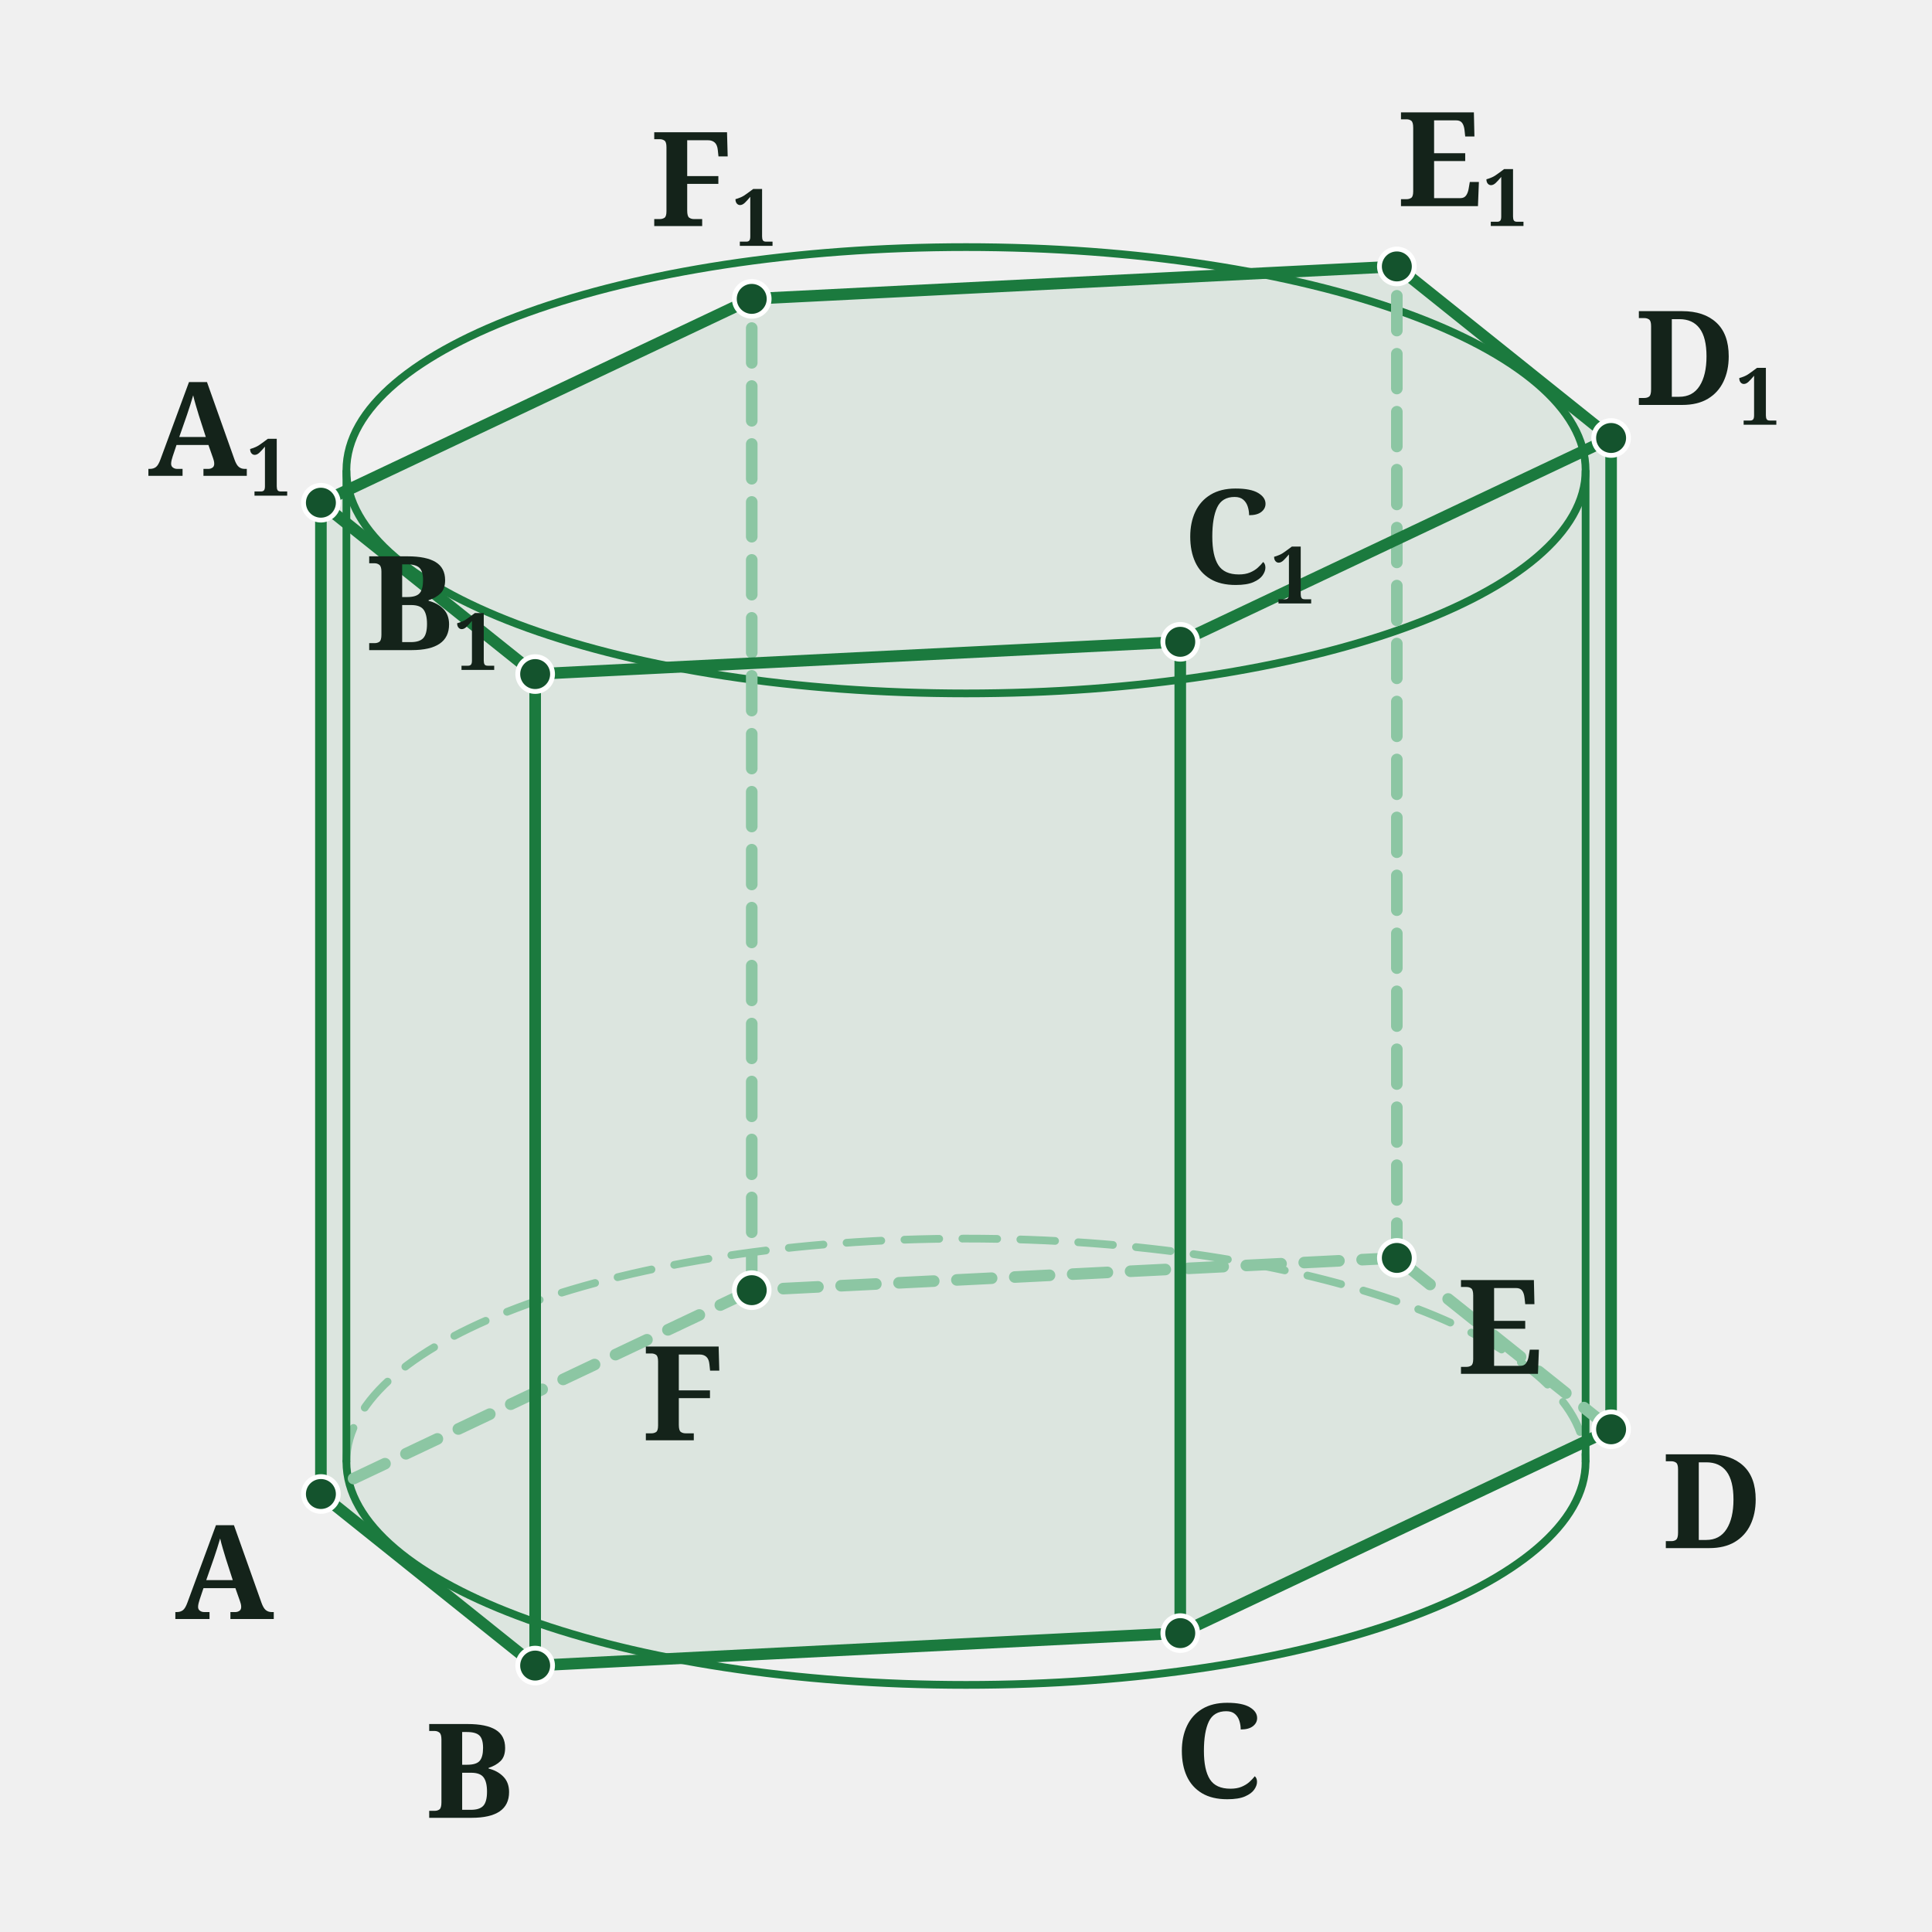
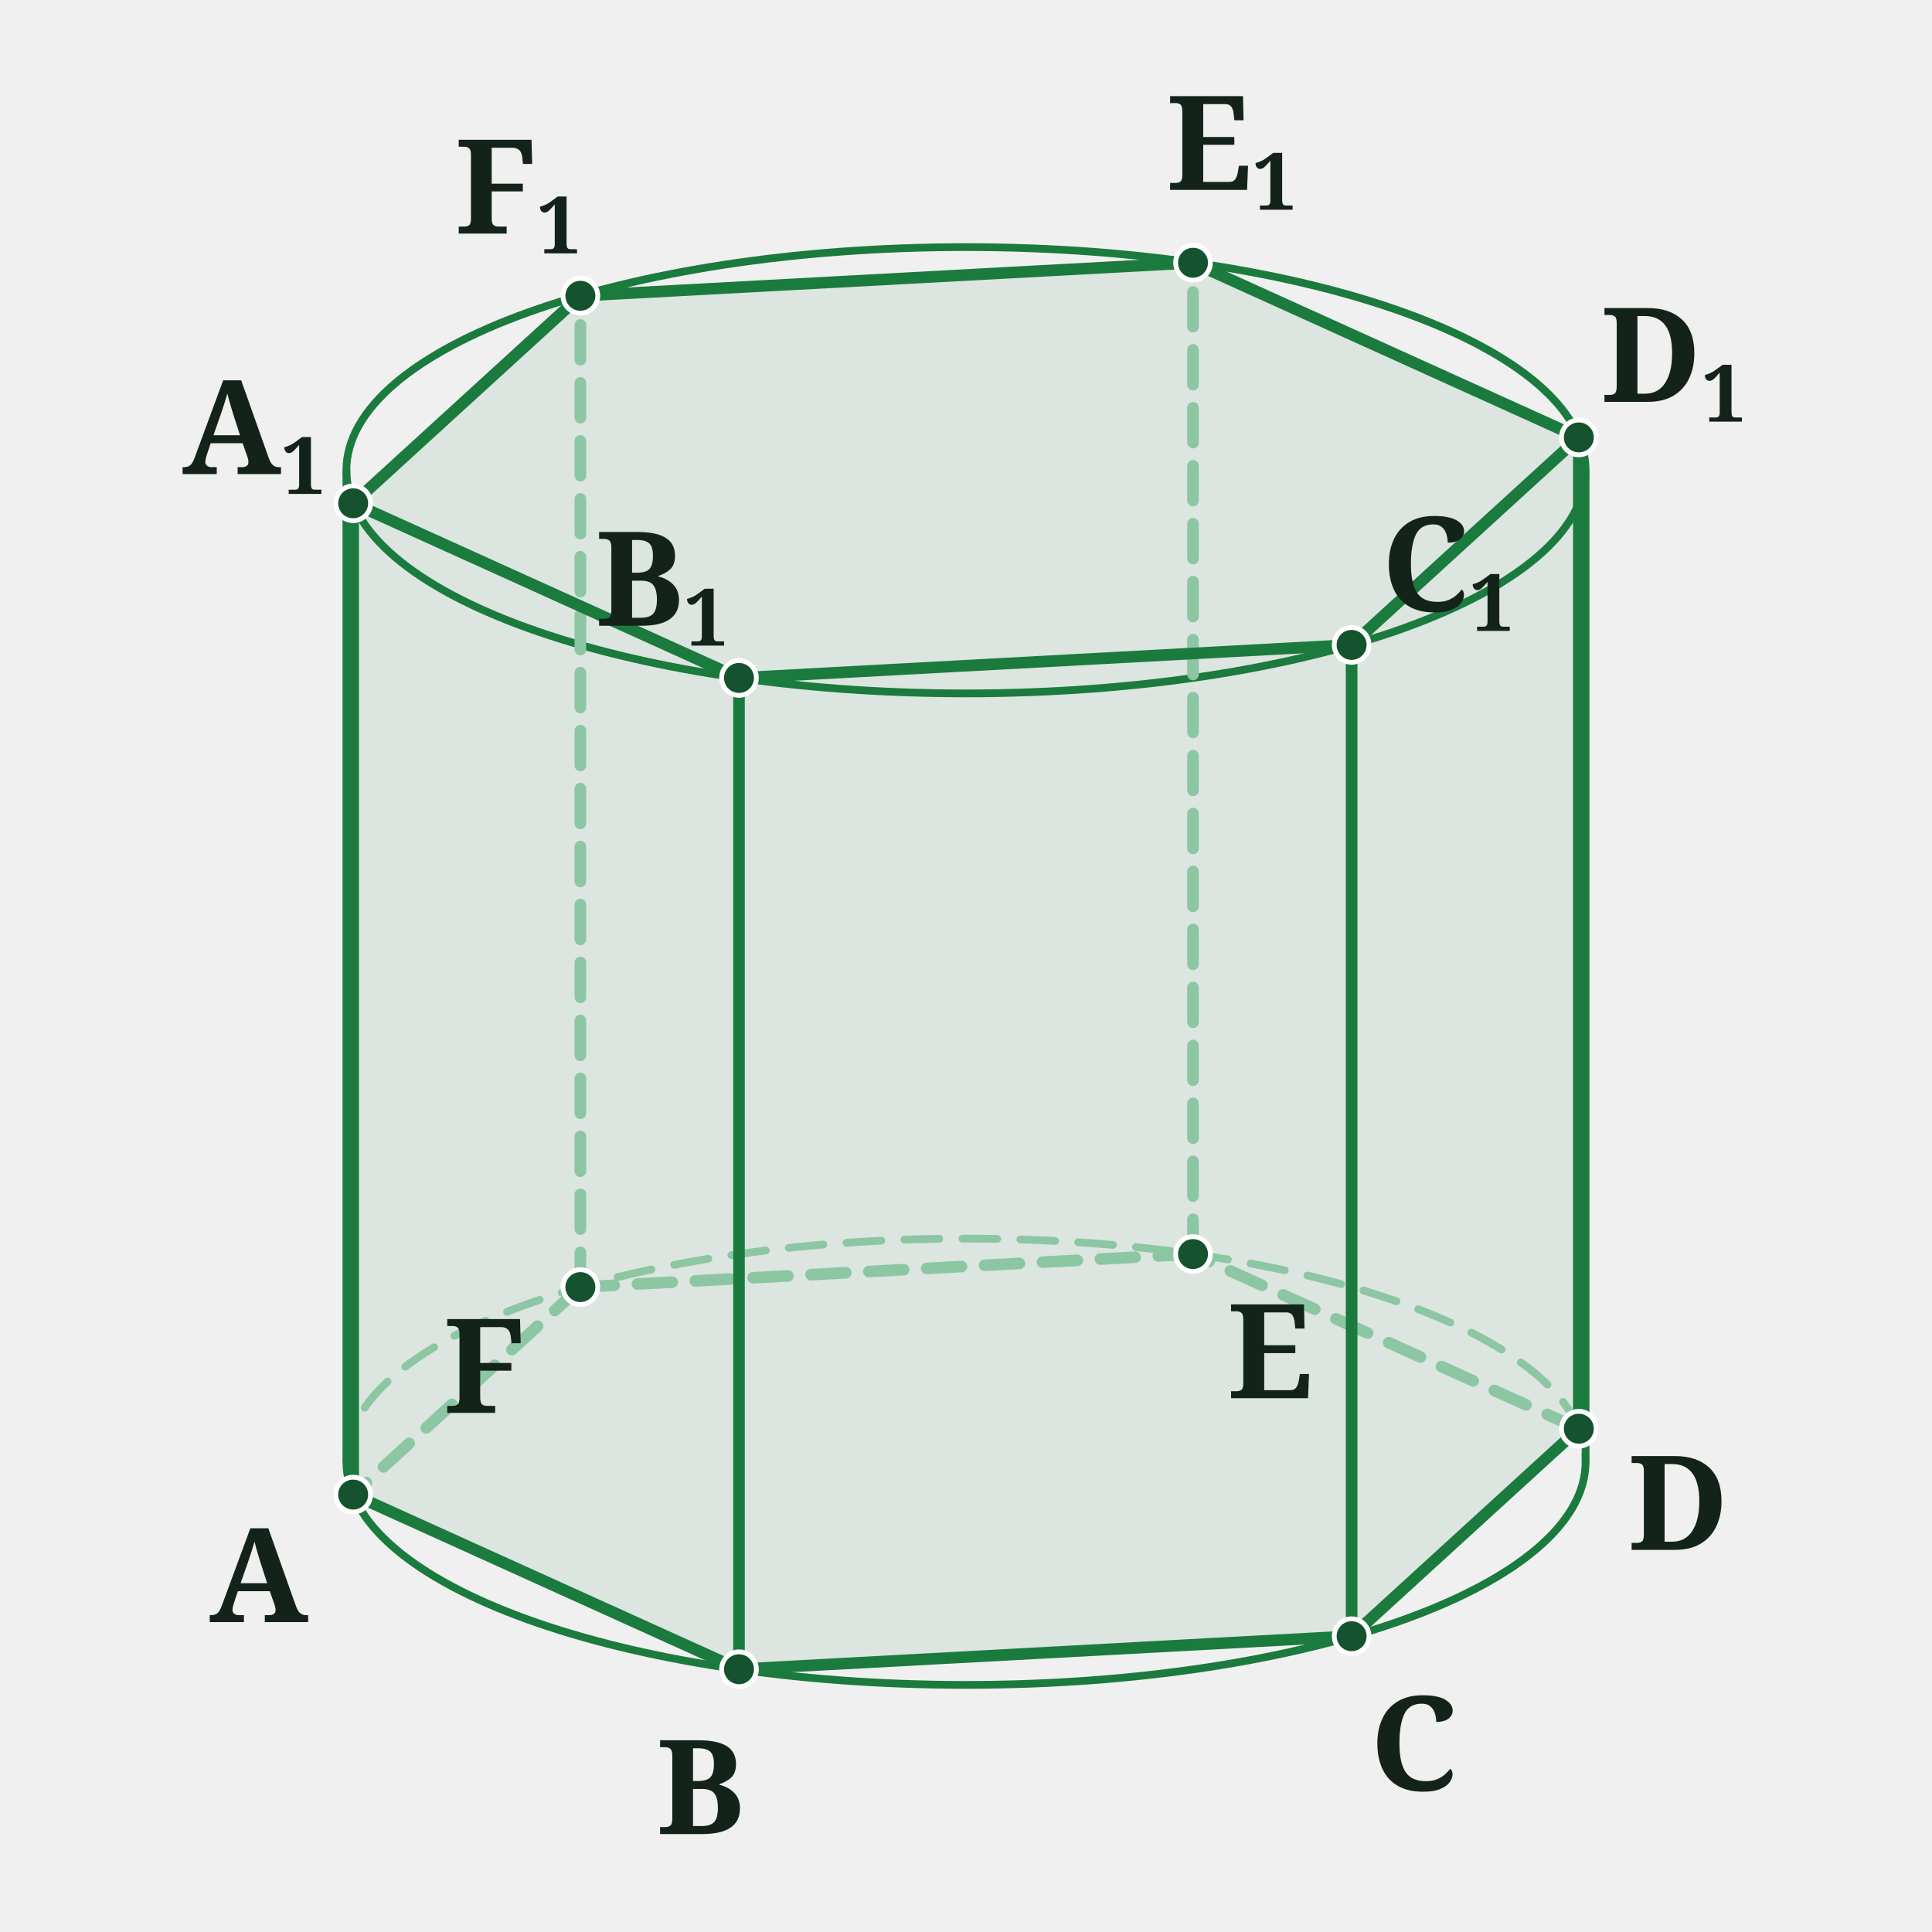
<svg xmlns="http://www.w3.org/2000/svg" viewBox="0 0 1000 1000" width="1000" height="1000">
-   <polygon points="166.1,260.2 389.1,154.7 723.0,137.9 833.9,226.7 833.9,739.8 610.9,845.3 277.0,862.1 166.1,773.3" fill="#1B7A3E" fill-opacity="0.09" stroke="none" />
+   <polygon points="182.8,260.5 300.4,153.1 617.5,136.0 817.2,226.4 817.2,739.5 699.6,846.9 382.5,864.0 182.8,773.6" fill="#1B7A3E" fill-opacity="0.09" stroke="none" />
  <path d="M 179.3 756.6 A 320.7 115.5 0 0 1 820.7 756.6" fill="none" stroke="#8CC6A3" stroke-width="4" stroke-dasharray="18,12" stroke-linecap="round" />
  <path d="M 179.3 756.6 A 320.7 115.5 0 0 0 820.7 756.6" fill="none" stroke="#1B7A3E" stroke-width="4" stroke-linecap="round" />
  <ellipse cx="500.0" cy="243.4" rx="320.7" ry="115.5" fill="none" stroke="#1B7A3E" stroke-width="4" />
  <line x1="179.3" y1="756.6" x2="179.3" y2="243.4" stroke="#1B7A3E" stroke-width="4" />
  <line x1="820.7" y1="756.6" x2="820.7" y2="243.4" stroke="#1B7A3E" stroke-width="4" />
-   <line x1="833.9" y1="739.8" x2="723.0" y2="651.1" stroke="#8CC6A3" stroke-width="6" stroke-dasharray="18,12" stroke-linecap="round" />
-   <line x1="723.0" y1="651.1" x2="389.1" y2="667.8" stroke="#8CC6A3" stroke-width="6" stroke-dasharray="18,12" stroke-linecap="round" />
-   <line x1="723.0" y1="651.1" x2="723.0" y2="137.9" stroke="#8CC6A3" stroke-width="6" stroke-dasharray="18,12" stroke-linecap="round" />
-   <line x1="389.1" y1="667.8" x2="166.1" y2="773.3" stroke="#8CC6A3" stroke-width="6" stroke-dasharray="18,12" stroke-linecap="round" />
-   <line x1="389.1" y1="667.8" x2="389.1" y2="154.7" stroke="#8CC6A3" stroke-width="6" stroke-dasharray="18,12" stroke-linecap="round" />
-   <line x1="166.1" y1="773.3" x2="277.0" y2="862.1" stroke="#1B7A3E" stroke-width="6" stroke-linecap="round" />
-   <line x1="166.1" y1="260.2" x2="277.0" y2="348.9" stroke="#1B7A3E" stroke-width="6" stroke-linecap="round" />
-   <line x1="166.1" y1="773.3" x2="166.1" y2="260.2" stroke="#1B7A3E" stroke-width="6" stroke-linecap="round" />
-   <line x1="277.0" y1="862.1" x2="610.9" y2="845.3" stroke="#1B7A3E" stroke-width="6" stroke-linecap="round" />
-   <line x1="277.0" y1="348.9" x2="610.9" y2="332.2" stroke="#1B7A3E" stroke-width="6" stroke-linecap="round" />
-   <line x1="277.0" y1="862.1" x2="277.0" y2="348.9" stroke="#1B7A3E" stroke-width="6" stroke-linecap="round" />
-   <line x1="610.9" y1="845.3" x2="833.9" y2="739.8" stroke="#1B7A3E" stroke-width="6" stroke-linecap="round" />
-   <line x1="610.9" y1="332.2" x2="833.9" y2="226.7" stroke="#1B7A3E" stroke-width="6" stroke-linecap="round" />
-   <line x1="610.9" y1="845.3" x2="610.9" y2="332.2" stroke="#1B7A3E" stroke-width="6" stroke-linecap="round" />
-   <line x1="833.9" y1="226.7" x2="723.0" y2="137.9" stroke="#1B7A3E" stroke-width="6" stroke-linecap="round" />
-   <line x1="833.9" y1="739.8" x2="833.9" y2="226.7" stroke="#1B7A3E" stroke-width="6" stroke-linecap="round" />
-   <line x1="723.0" y1="137.9" x2="389.1" y2="154.7" stroke="#1B7A3E" stroke-width="6" stroke-linecap="round" />
-   <line x1="389.1" y1="154.7" x2="166.1" y2="260.2" stroke="#1B7A3E" stroke-width="6" stroke-linecap="round" />
-   <circle cx="166.1" cy="773.3" r="9" fill="#14532D" stroke="#fff" stroke-width="2.5" />
-   <circle cx="166.1" cy="260.2" r="9" fill="#14532D" stroke="#fff" stroke-width="2.5" />
-   <circle cx="277.0" cy="862.1" r="9" fill="#14532D" stroke="#fff" stroke-width="2.5" />
-   <circle cx="277.0" cy="348.9" r="9" fill="#14532D" stroke="#fff" stroke-width="2.5" />
-   <circle cx="610.9" cy="845.3" r="9" fill="#14532D" stroke="#fff" stroke-width="2.5" />
-   <circle cx="610.9" cy="332.2" r="9" fill="#14532D" stroke="#fff" stroke-width="2.5" />
-   <circle cx="833.9" cy="739.8" r="9" fill="#14532D" stroke="#fff" stroke-width="2.5" />
-   <circle cx="833.9" cy="226.7" r="9" fill="#14532D" stroke="#fff" stroke-width="2.5" />
-   <circle cx="723.0" cy="651.1" r="9" fill="#14532D" stroke="#fff" stroke-width="2.5" />
-   <circle cx="723.0" cy="137.9" r="9" fill="#14532D" stroke="#fff" stroke-width="2.5" />
-   <circle cx="389.1" cy="667.8" r="9" fill="#14532D" stroke="#fff" stroke-width="2.5" />
-   <circle cx="389.1" cy="154.7" r="9" fill="#14532D" stroke="#fff" stroke-width="2.5" />
-   <text x="116.1" y="838.0" font-family="Lora, Georgia, serif" font-weight="700" font-size="68" fill="#14231A" text-anchor="middle">A</text>
-   <text x="243.1" y="940.9" font-family="Lora, Georgia, serif" font-weight="700" font-size="68" fill="#14231A" text-anchor="middle">B</text>
-   <text x="630.7" y="930.6" font-family="Lora, Georgia, serif" font-weight="700" font-size="68" fill="#14231A" text-anchor="middle">C</text>
-   <text x="886.4" y="801.3" font-family="Lora, Georgia, serif" font-weight="700" font-size="68" fill="#14231A" text-anchor="middle">D</text>
-   <text x="776.5" y="711.1" font-family="Lora, Georgia, serif" font-weight="700" font-size="68" fill="#14231A" text-anchor="middle">E</text>
-   <text x="353.5" y="745.5" font-family="Lora, Georgia, serif" font-weight="700" font-size="68" fill="#14231A" text-anchor="middle">F</text>
-   <text x="113.6" y="246.3" font-family="Lora, Georgia, serif" font-weight="700" font-size="68" fill="#14231A" text-anchor="middle">A<tspan font-size="41" baseline-shift="-25%">1</tspan>
+   <line x1="817.2" y1="739.5" x2="617.5" y2="649.1" stroke="#8CC6A3" stroke-width="6" stroke-dasharray="18,12" stroke-linecap="round" />
+   <line x1="617.5" y1="649.1" x2="300.4" y2="666.2" stroke="#8CC6A3" stroke-width="6" stroke-dasharray="18,12" stroke-linecap="round" />
+   <line x1="617.5" y1="649.1" x2="617.5" y2="136.0" stroke="#8CC6A3" stroke-width="6" stroke-dasharray="18,12" stroke-linecap="round" />
+   <line x1="300.4" y1="666.2" x2="182.8" y2="773.6" stroke="#8CC6A3" stroke-width="6" stroke-dasharray="18,12" stroke-linecap="round" />
+   <line x1="300.4" y1="666.2" x2="300.4" y2="153.1" stroke="#8CC6A3" stroke-width="6" stroke-dasharray="18,12" stroke-linecap="round" />
+   <line x1="182.8" y1="773.6" x2="382.5" y2="864.0" stroke="#1B7A3E" stroke-width="6" stroke-linecap="round" />
+   <line x1="182.8" y1="260.5" x2="382.5" y2="350.9" stroke="#1B7A3E" stroke-width="6" stroke-linecap="round" />
+   <line x1="182.8" y1="773.6" x2="182.8" y2="260.5" stroke="#1B7A3E" stroke-width="6" stroke-linecap="round" />
+   <line x1="382.5" y1="864.0" x2="699.6" y2="846.9" stroke="#1B7A3E" stroke-width="6" stroke-linecap="round" />
+   <line x1="382.5" y1="350.9" x2="699.6" y2="333.8" stroke="#1B7A3E" stroke-width="6" stroke-linecap="round" />
+   <line x1="382.5" y1="864.0" x2="382.5" y2="350.9" stroke="#1B7A3E" stroke-width="6" stroke-linecap="round" />
+   <line x1="699.6" y1="846.9" x2="817.2" y2="739.5" stroke="#1B7A3E" stroke-width="6" stroke-linecap="round" />
+   <line x1="699.6" y1="333.8" x2="817.2" y2="226.4" stroke="#1B7A3E" stroke-width="6" stroke-linecap="round" />
+   <line x1="699.6" y1="846.9" x2="699.6" y2="333.8" stroke="#1B7A3E" stroke-width="6" stroke-linecap="round" />
+   <line x1="817.2" y1="226.4" x2="617.5" y2="136.0" stroke="#1B7A3E" stroke-width="6" stroke-linecap="round" />
+   <line x1="817.2" y1="739.5" x2="817.2" y2="226.4" stroke="#1B7A3E" stroke-width="6" stroke-linecap="round" />
+   <line x1="617.5" y1="136.0" x2="300.4" y2="153.1" stroke="#1B7A3E" stroke-width="6" stroke-linecap="round" />
+   <line x1="300.4" y1="153.1" x2="182.8" y2="260.5" stroke="#1B7A3E" stroke-width="6" stroke-linecap="round" />
+   <circle cx="182.8" cy="773.6" r="9" fill="#14532D" stroke="#fff" stroke-width="2.5" />
+   <circle cx="182.8" cy="260.5" r="9" fill="#14532D" stroke="#fff" stroke-width="2.5" />
+   <circle cx="382.5" cy="864.0" r="9" fill="#14532D" stroke="#fff" stroke-width="2.5" />
+   <circle cx="382.5" cy="350.9" r="9" fill="#14532D" stroke="#fff" stroke-width="2.5" />
+   <circle cx="699.6" cy="846.9" r="9" fill="#14532D" stroke="#fff" stroke-width="2.5" />
+   <circle cx="699.6" cy="333.8" r="9" fill="#14532D" stroke="#fff" stroke-width="2.5" />
+   <circle cx="817.2" cy="739.5" r="9" fill="#14532D" stroke="#fff" stroke-width="2.5" />
+   <circle cx="817.2" cy="226.4" r="9" fill="#14532D" stroke="#fff" stroke-width="2.5" />
+   <circle cx="617.5" cy="649.1" r="9" fill="#14532D" stroke="#fff" stroke-width="2.5" />
+   <circle cx="617.5" cy="136.0" r="9" fill="#14532D" stroke="#fff" stroke-width="2.5" />
+   <circle cx="300.4" cy="666.2" r="9" fill="#14532D" stroke="#fff" stroke-width="2.5" />
+   <circle cx="300.4" cy="153.1" r="9" fill="#14532D" stroke="#fff" stroke-width="2.5" />
+   <text x="133.9" y="839.6" font-family="Lora, Georgia, serif" font-weight="700" font-size="68" fill="#14231A" text-anchor="middle">A</text>
+   <text x="362.6" y="949.3" font-family="Lora, Georgia, serif" font-weight="700" font-size="68" fill="#14231A" text-anchor="middle">B</text>
+   <text x="731.9" y="926.7" font-family="Lora, Georgia, serif" font-weight="700" font-size="68" fill="#14231A" text-anchor="middle">C</text>
+   <text x="868.7" y="802.2" font-family="Lora, Georgia, serif" font-weight="700" font-size="68" fill="#14231A" text-anchor="middle">D</text>
+   <text x="657.5" y="723.7" font-family="Lora, Georgia, serif" font-weight="700" font-size="68" fill="#14231A" text-anchor="middle">E</text>
+   <text x="250.7" y="731.3" font-family="Lora, Georgia, serif" font-weight="700" font-size="68" fill="#14231A" text-anchor="middle">F</text>
+   <text x="131.3" y="245.4" font-family="Lora, Georgia, serif" font-weight="700" font-size="68" fill="#14231A" text-anchor="middle">A<tspan font-size="41" baseline-shift="-25%">1</tspan>
  </text>
-   <text x="223.5" y="336.5" font-family="Lora, Georgia, serif" font-weight="700" font-size="68" fill="#14231A" text-anchor="middle">B<tspan font-size="41" baseline-shift="-25%">1</tspan>
+   <text x="342.5" y="323.9" font-family="Lora, Georgia, serif" font-weight="700" font-size="68" fill="#14231A" text-anchor="middle">B<tspan font-size="41" baseline-shift="-25%">1</tspan>
  </text>
-   <text x="646.5" y="302.1" font-family="Lora, Georgia, serif" font-weight="700" font-size="68" fill="#14231A" text-anchor="middle">C<tspan font-size="41" baseline-shift="-25%">1</tspan>
+   <text x="749.3" y="316.3" font-family="Lora, Georgia, serif" font-weight="700" font-size="68" fill="#14231A" text-anchor="middle">C<tspan font-size="41" baseline-shift="-25%">1</tspan>
  </text>
-   <text x="883.9" y="209.6" font-family="Lora, Georgia, serif" font-weight="700" font-size="68" fill="#14231A" text-anchor="middle">D<tspan font-size="41" baseline-shift="-25%">1</tspan>
+   <text x="866.1" y="208.0" font-family="Lora, Georgia, serif" font-weight="700" font-size="68" fill="#14231A" text-anchor="middle">D<tspan font-size="41" baseline-shift="-25%">1</tspan>
  </text>
-   <text x="756.9" y="106.7" font-family="Lora, Georgia, serif" font-weight="700" font-size="68" fill="#14231A" text-anchor="middle">E<tspan font-size="41" baseline-shift="-25%">1</tspan>
+   <text x="637.4" y="98.3" font-family="Lora, Georgia, serif" font-weight="700" font-size="68" fill="#14231A" text-anchor="middle">E<tspan font-size="41" baseline-shift="-25%">1</tspan>
  </text>
-   <text x="369.3" y="117.0" font-family="Lora, Georgia, serif" font-weight="700" font-size="68" fill="#14231A" text-anchor="middle">F<tspan font-size="41" baseline-shift="-25%">1</tspan>
+   <text x="268.1" y="120.9" font-family="Lora, Georgia, serif" font-weight="700" font-size="68" fill="#14231A" text-anchor="middle">F<tspan font-size="41" baseline-shift="-25%">1</tspan>
  </text>
</svg>
